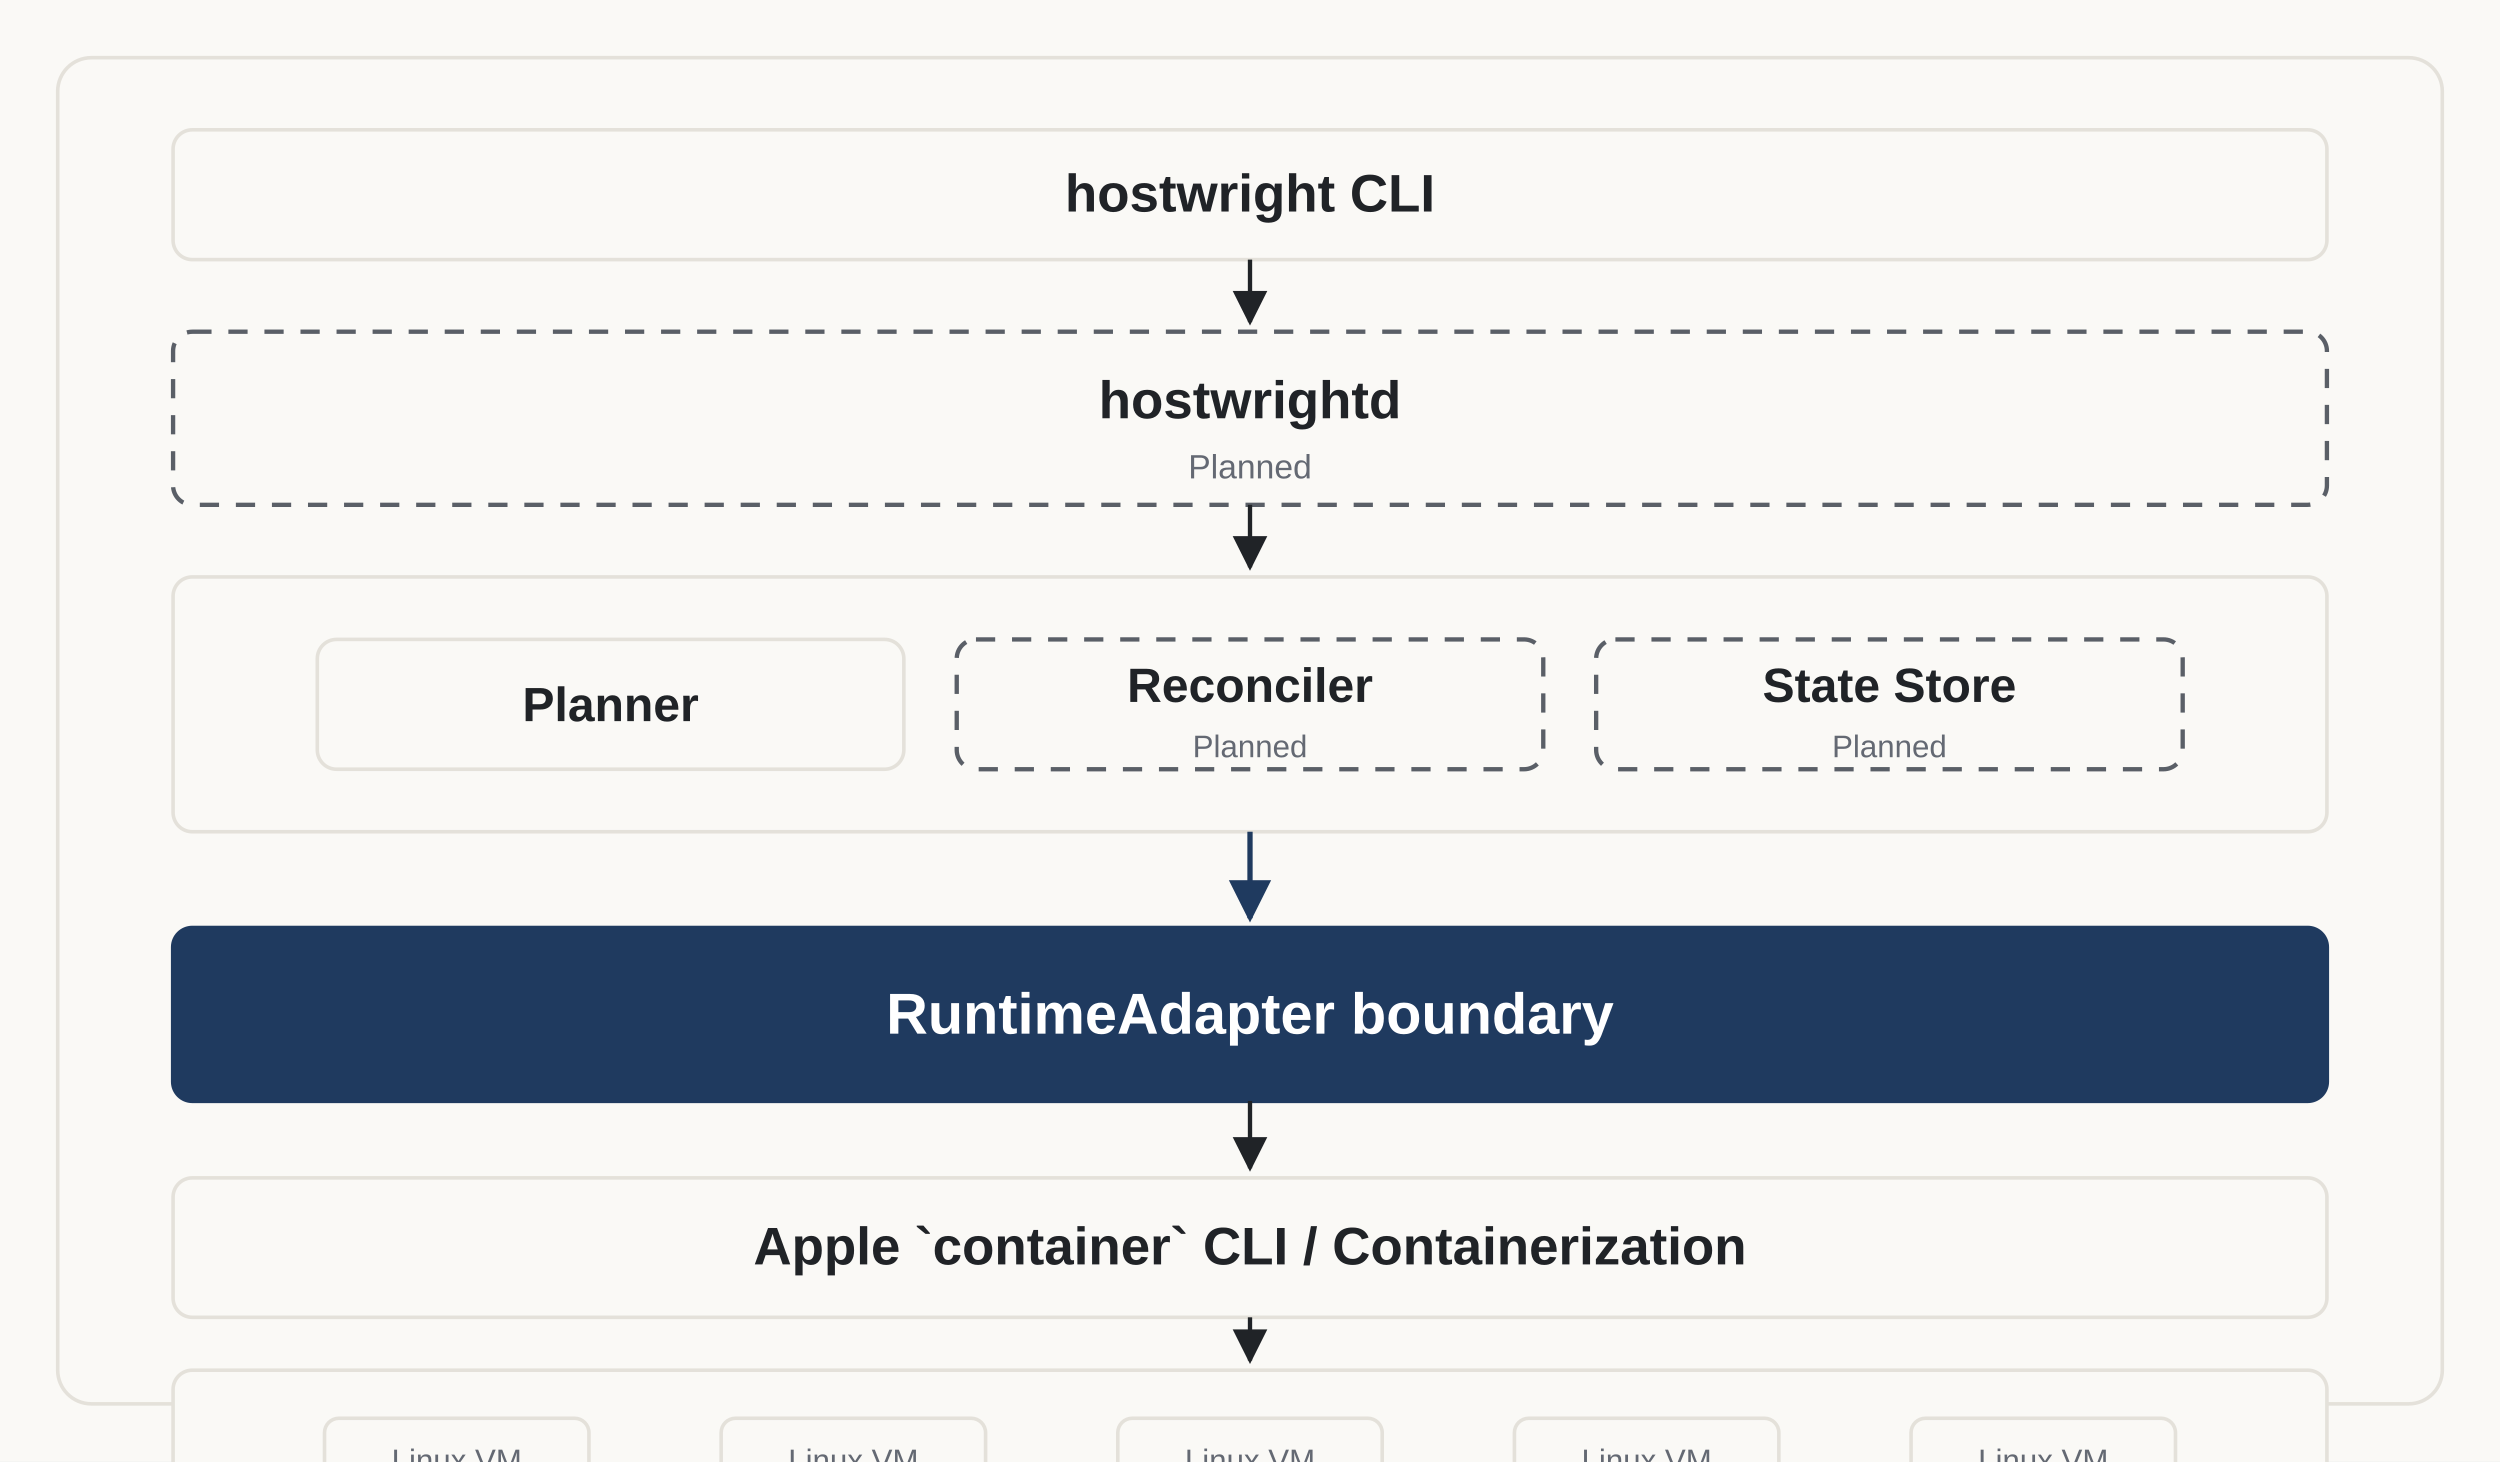
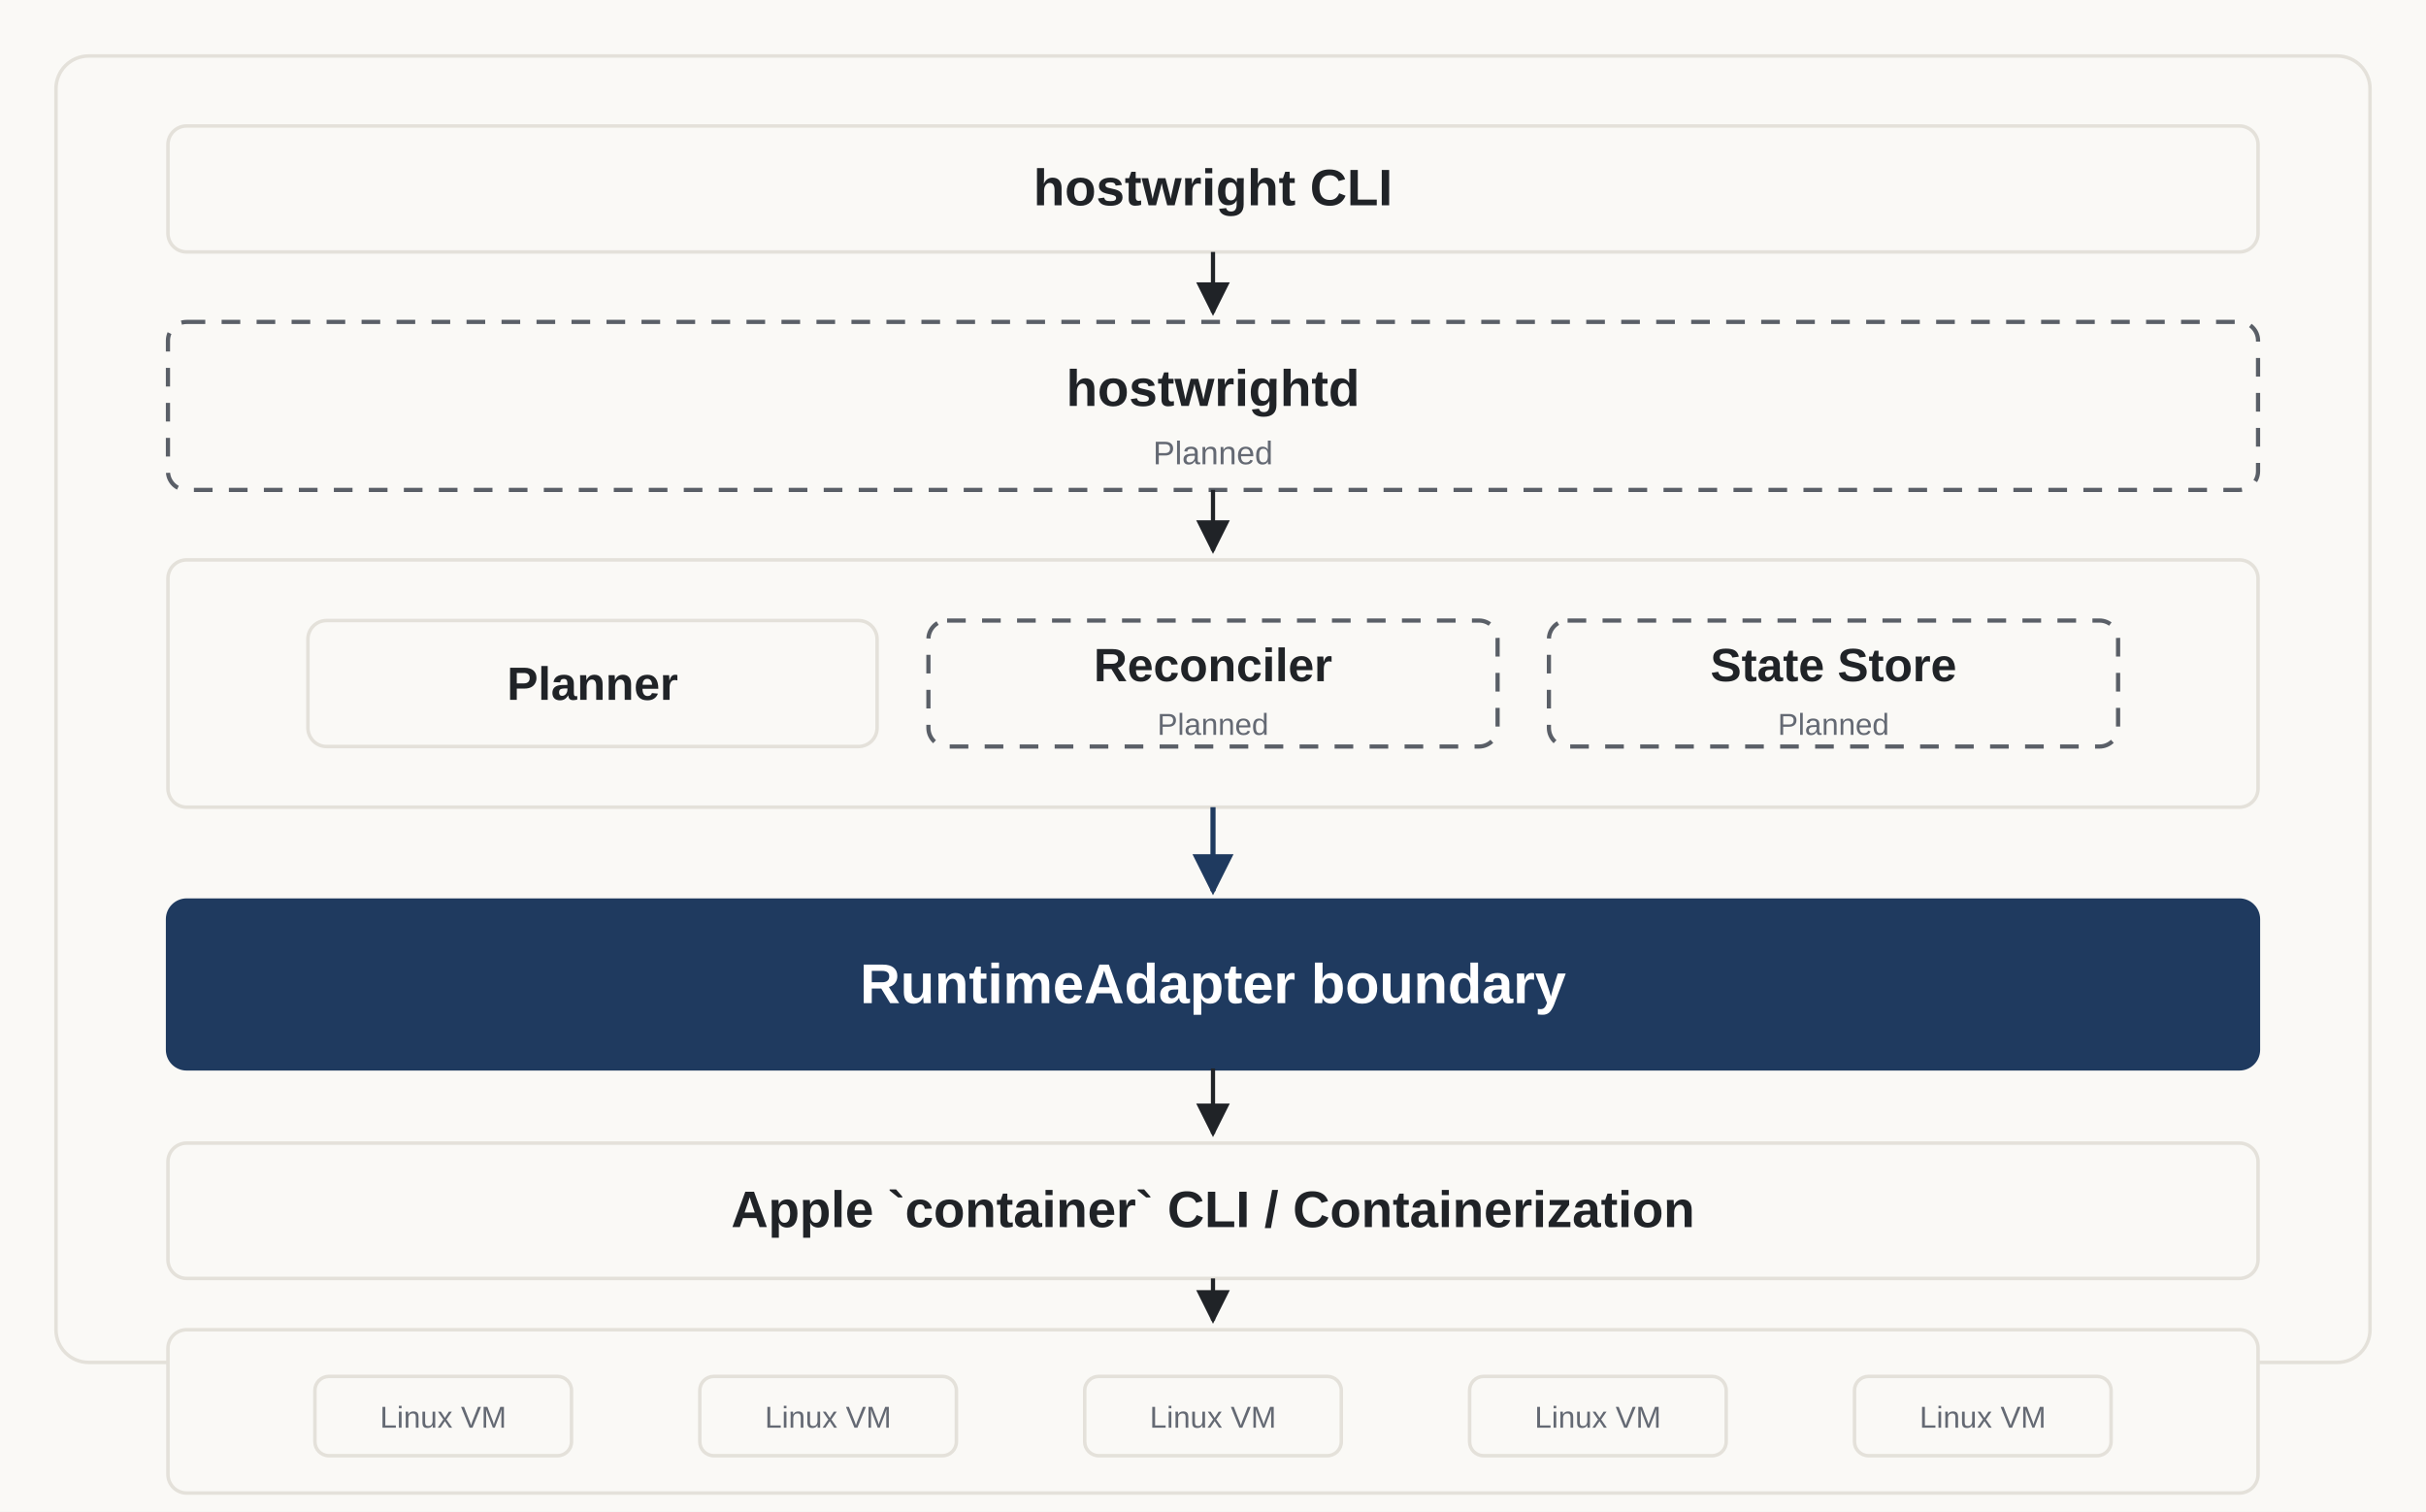
- <svg xmlns="http://www.w3.org/2000/svg" width="1040" height="608" viewBox="0 0 1040 608" role="img" aria-labelledby="title desc">
+ <svg xmlns="http://www.w3.org/2000/svg" width="1040" height="648" viewBox="0 0 1040 648" role="img" aria-labelledby="title desc">
  <defs>
    <style>
      .bg { fill: #faf9f6; }
      .card { fill: #faf9f6; stroke: #e4e1da; stroke-width: 1.5; }
      .box { fill: #f3f1ec; stroke: #202327; stroke-width: 1.8; }
      .box-light { fill: #faf9f6; stroke: #e4e1da; stroke-width: 1.5; }
      .box-planned { fill: #faf9f6; stroke: #5a5f67; stroke-width: 1.8; stroke-dasharray: 8 7; }
      .accent { fill: #1f3a5f; stroke: #1f3a5f; }
      .text { fill: #202327; font-family: Arial, Helvetica, sans-serif; }
      .muted { fill: #646973; font-family: Arial, Helvetica, sans-serif; }
      .white { fill: #ffffff; font-family: Arial, Helvetica, sans-serif; }
      .mono { fill: #202327; font-family: ui-monospace, SFMono-Regular, Menlo, Monaco, Consolas, monospace; }
      .line { stroke: #202327; stroke-width: 1.8; fill: none; }
      .line-muted { stroke: #e4e1da; stroke-width: 1.2; fill: none; }
      .line-planned { stroke: #5a5f67; stroke-width: 1.8; fill: none; stroke-dasharray: 8 7; }
      .arrow { stroke: #202327; stroke-width: 1.8; fill: none; marker-end: url(#arrow); }
      .arrow-accent { stroke: #1f3a5f; stroke-width: 2.2; fill: none; marker-end: url(#arrowAccent); }
      .arrow-planned { stroke: #5a5f67; stroke-width: 1.8; fill: none; stroke-dasharray: 8 7; marker-end: url(#arrowPlanned); }
    </style>
    <marker id="arrow" viewBox="0 0 10 10" refX="9" refY="5" markerWidth="8" markerHeight="8" orient="auto-start-reverse">
      <path d="M 0 0 L 10 5 L 0 10 z" fill="#202327" />
    </marker>
    <marker id="arrowAccent" viewBox="0 0 10 10" refX="9" refY="5" markerWidth="8" markerHeight="8" orient="auto-start-reverse">
      <path d="M 0 0 L 10 5 L 0 10 z" fill="#1f3a5f" />
    </marker>
    <marker id="arrowPlanned" viewBox="0 0 10 10" refX="9" refY="5" markerWidth="8" markerHeight="8" orient="auto-start-reverse">
      <path d="M 0 0 L 10 5 L 0 10 z" fill="#5a5f67" />
    </marker>
  </defs>
-   <rect class="bg" x="0" y="0" width="1040" height="608" />
+   <rect class="bg" x="0" y="0" width="1040" height="648" />
  <rect class="card" x="24" y="24" width="992" height="560" rx="14" />
  <rect class="box-light" x="72" y="54" width="896" height="54" rx="8" />
  <text class="text" x="520" y="88" text-anchor="middle" font-size="22" font-weight="700">hostwright CLI</text>
  <path class="arrow" d="M520 108 V134" />
  <rect class="box-planned" x="72" y="138" width="896" height="72" rx="8" />
  <text class="text" x="520" y="174" text-anchor="middle" font-size="22" font-weight="700">hostwrightd</text>
  <text class="muted" x="520" y="199" text-anchor="middle" font-size="14" font-weight="500">Planned</text>
  <path class="arrow" d="M520 210 V236" />
  <rect class="box-light" x="72" y="240" width="896" height="106" rx="8" />
  <rect class="box-light" x="132" y="266" width="244" height="54" rx="8" />
  <text class="text" x="254" y="300" text-anchor="middle" font-size="20" font-weight="700">Planner</text>
  <rect class="box-planned" x="398" y="266" width="244" height="54" rx="8" />
  <text class="text" x="520" y="292" text-anchor="middle" font-size="20" font-weight="700">Reconciler</text>
  <text class="muted" x="520" y="315" text-anchor="middle" font-size="13" font-weight="500">Planned</text>
  <rect class="box-planned" x="664" y="266" width="244" height="54" rx="8" />
  <text class="text" x="786" y="292" text-anchor="middle" font-size="20" font-weight="700">State Store</text>
  <text class="muted" x="786" y="315" text-anchor="middle" font-size="13" font-weight="500">Planned</text>
  <path class="arrow-accent" d="M520 346 V382" />
  <rect x="72" y="386" width="896" height="72" rx="8" fill="#1f3a5f" stroke="#1f3a5f" stroke-width="1.8" />
  <text class="white" x="520" y="430" text-anchor="middle" font-size="24" font-weight="700">RuntimeAdapter boundary</text>
  <path class="arrow" d="M520 458 V486" />
  <rect class="box-light" x="72" y="490" width="896" height="58" rx="8" />
  <text class="text" x="520" y="526" text-anchor="middle" font-size="22" font-weight="700">Apple `container` CLI / Containerization</text>
  <path class="arrow" d="M520 548 V566" />
  <rect class="box-light" x="72" y="570" width="896" height="70" rx="8" />
  <rect class="box-light" x="135" y="590" width="110" height="34" rx="6" />
  <text class="muted" x="190" y="612" text-anchor="middle" font-size="13" font-weight="500">Linux VM</text>
  <rect class="box-light" x="300" y="590" width="110" height="34" rx="6" />
  <text class="muted" x="355" y="612" text-anchor="middle" font-size="13" font-weight="500">Linux VM</text>
  <rect class="box-light" x="465" y="590" width="110" height="34" rx="6" />
  <text class="muted" x="520" y="612" text-anchor="middle" font-size="13" font-weight="500">Linux VM</text>
  <rect class="box-light" x="630" y="590" width="110" height="34" rx="6" />
  <text class="muted" x="685" y="612" text-anchor="middle" font-size="13" font-weight="500">Linux VM</text>
  <rect class="box-light" x="795" y="590" width="110" height="34" rx="6" />
  <text class="muted" x="850" y="612" text-anchor="middle" font-size="13" font-weight="500">Linux VM</text>
</svg>
